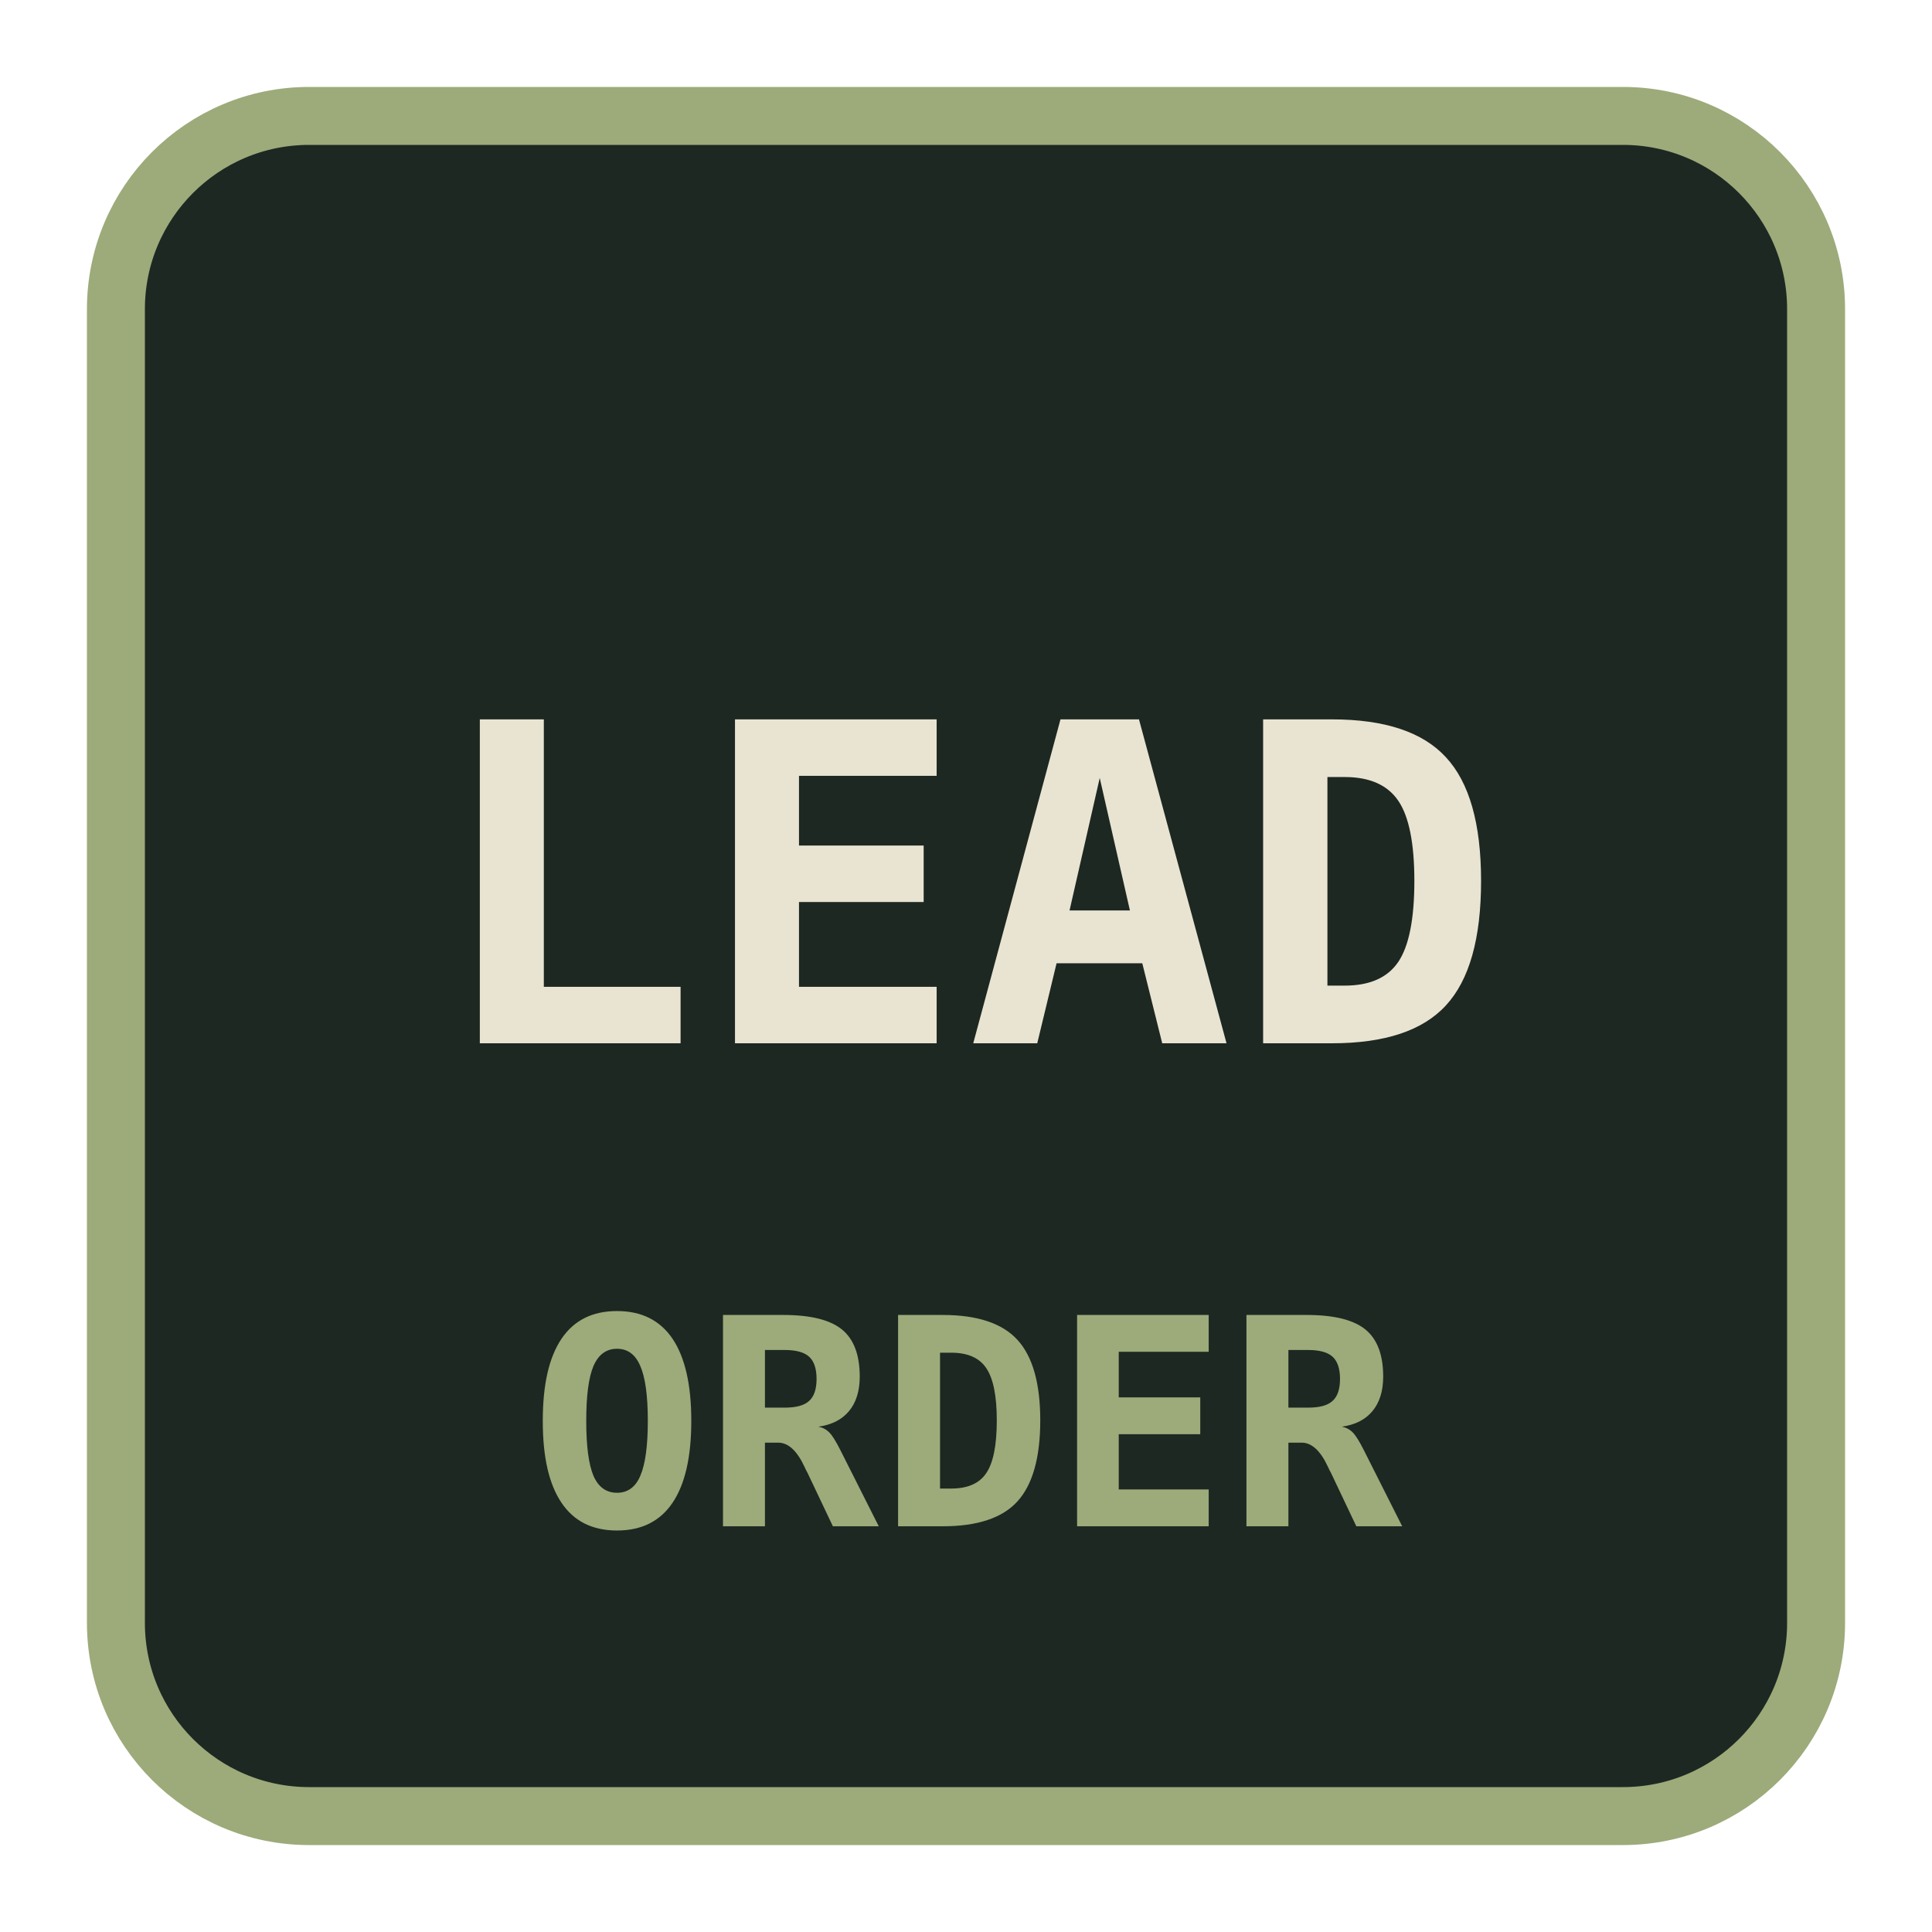
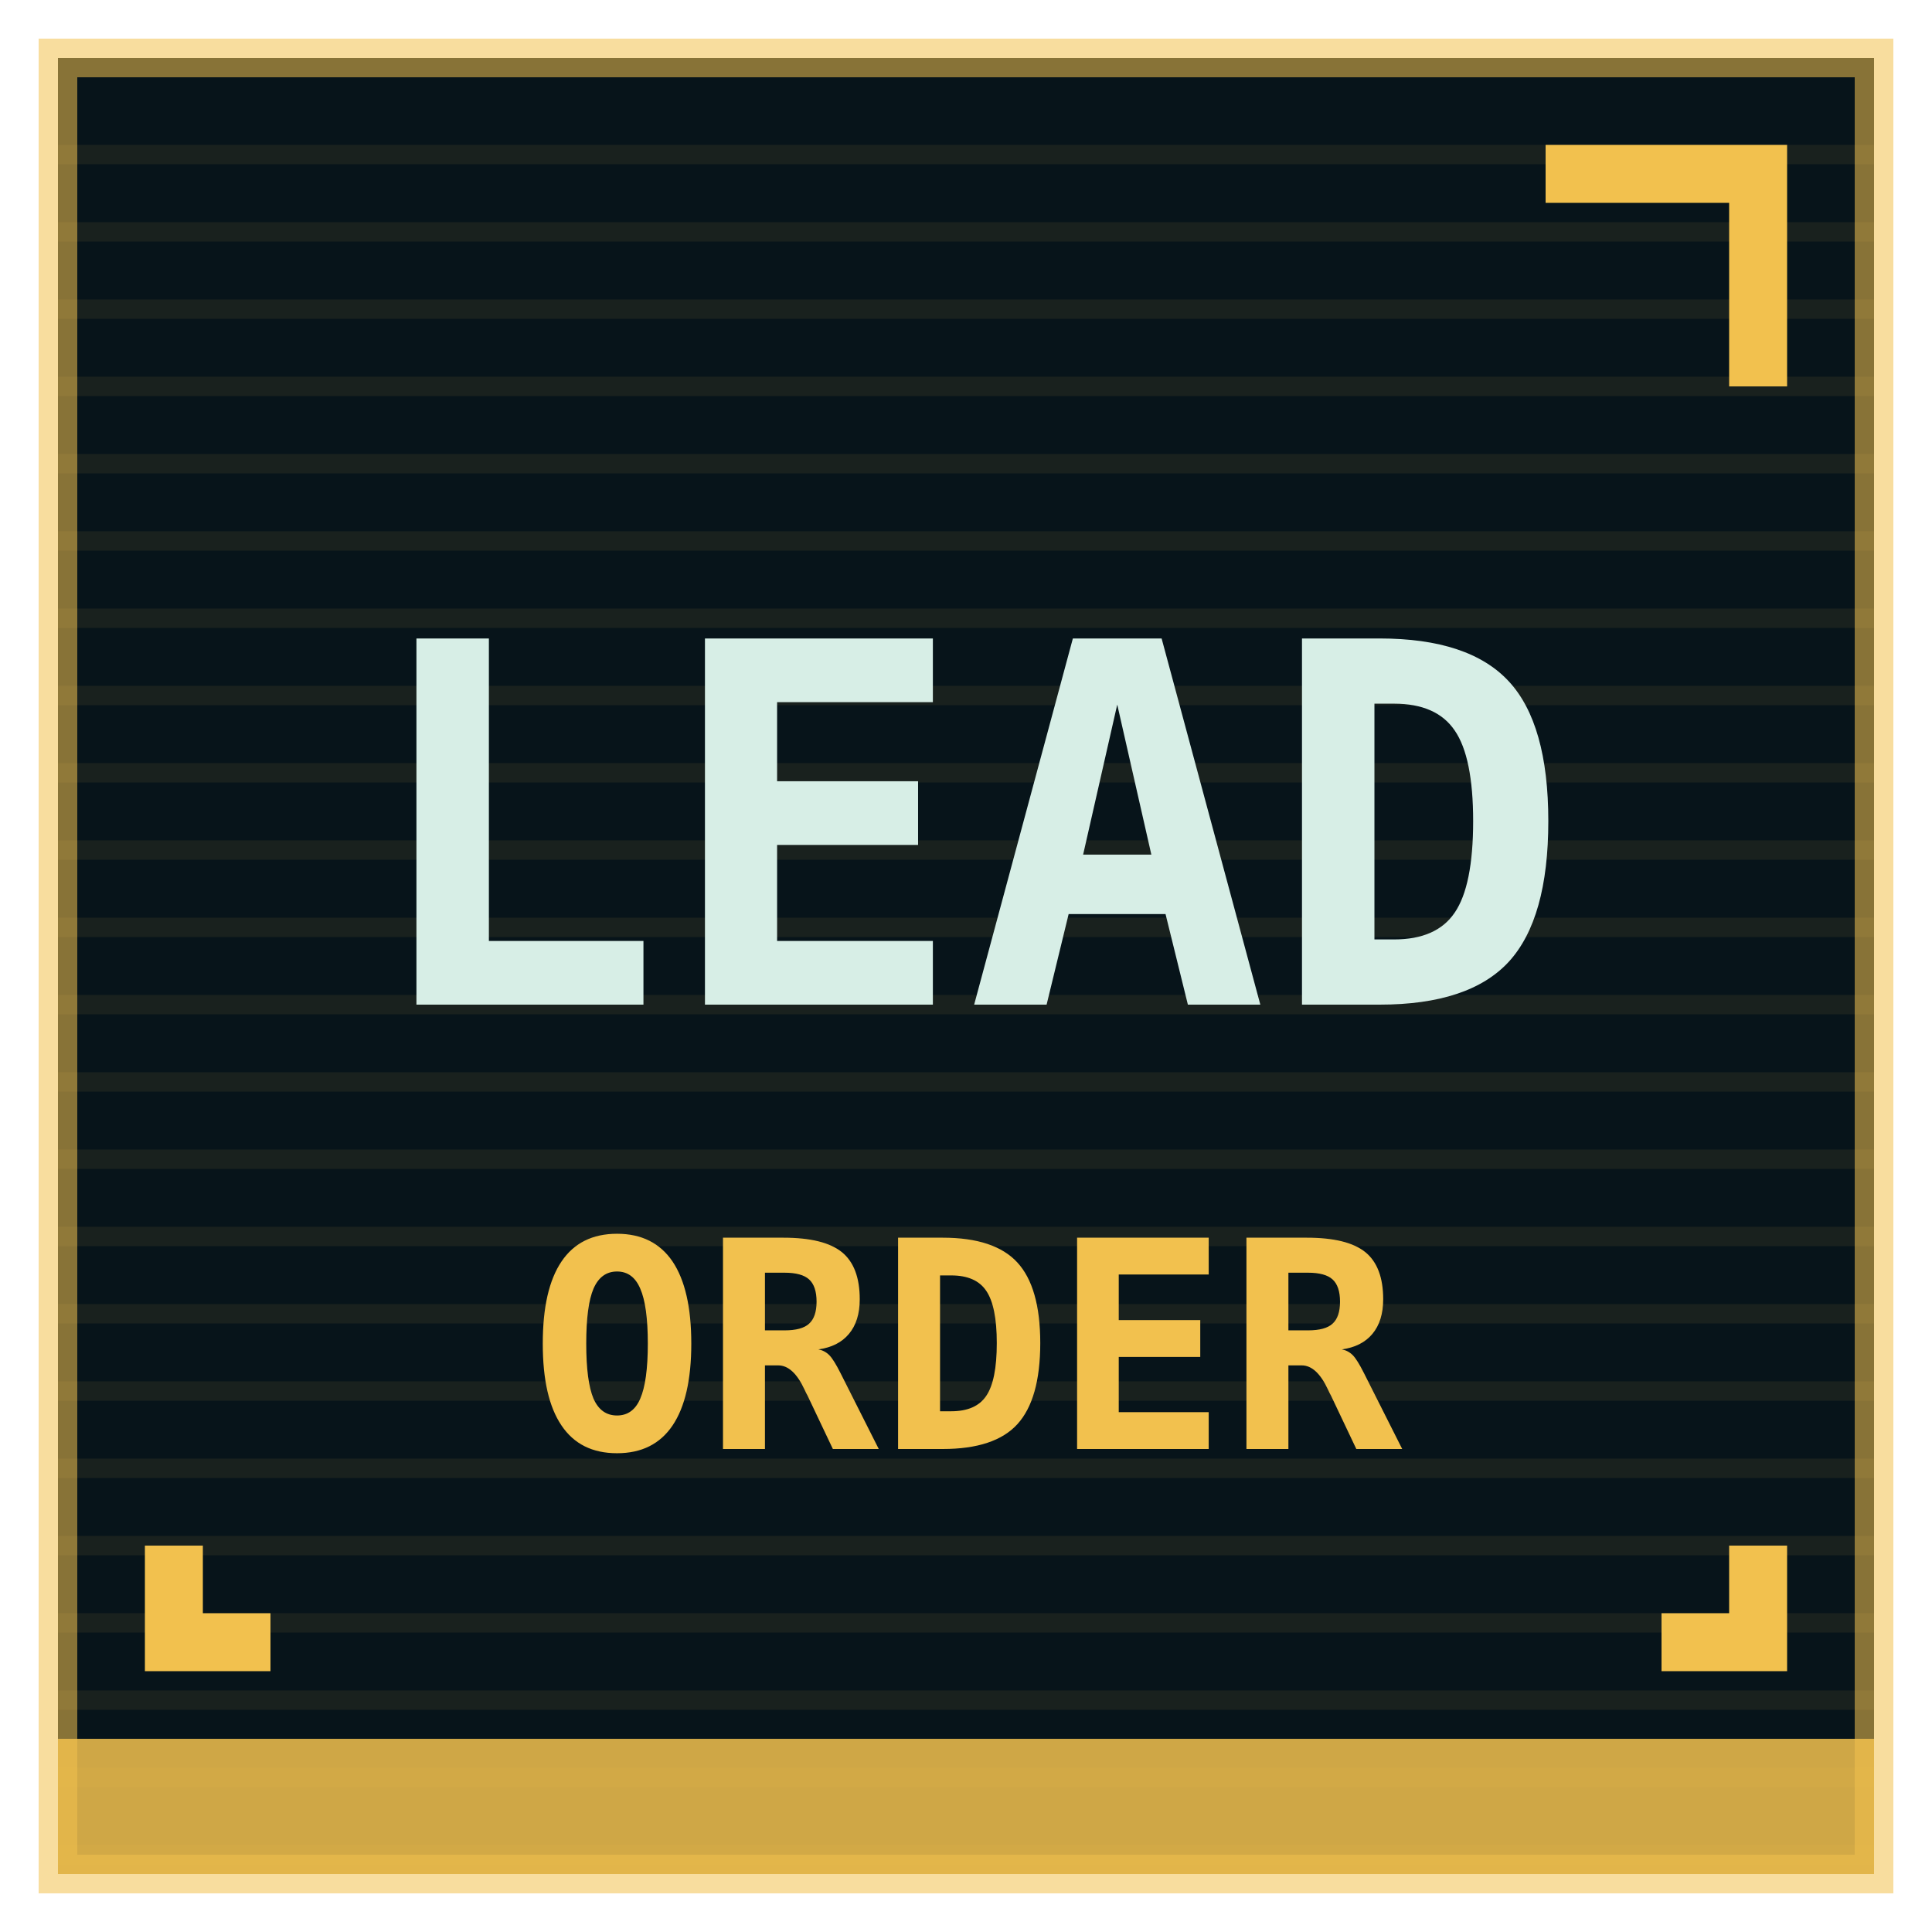
<svg xmlns="http://www.w3.org/2000/svg" viewBox="0 0 100 100" width="100" height="100">
-   <rect x="6" y="6" width="88" height="88" rx="10" style="fill:#1E2822;stroke:#9DAA7A;stroke-width:3" />
-   <text x="50" y="54" text-anchor="middle" style="font:bold 23px 'DejaVu Sans Mono',Consolas,monospace;fill:#E9E4D2">LEAD</text>
-   <text x="50" y="79" text-anchor="middle" style="font:bold 15px 'DejaVu Sans Mono',Consolas,monospace;fill:#9DAA7A">ORDER</text>
+   <rect x="3" y="3" width="94" height="94" fill="#07141a" stroke="#f2c14e" stroke-opacity=".55" stroke-width="2" />
+   <g stroke="#f2c14e" stroke-opacity=".08">
+     <path d="M3 8 H97" />
+     <path d="M3 12 H97" />
+     <path d="M3 16 H97" />
+     <path d="M3 20 H97" />
+     <path d="M3 24 H97" />
+     <path d="M3 28 H97" />
+     <path d="M3 32 H97" />
+     <path d="M3 36 H97" />
+     <path d="M3 40 H97" />
+     <path d="M3 44 H97" />
+     <path d="M3 48 H97" />
+     <path d="M3 52 H97" />
+     <path d="M3 56 H97" />
+     <path d="M3 60 H97" />
+     <path d="M3 64 H97" />
+     <path d="M3 68 H97" />
+     <path d="M3 72 H97" />
+     <path d="M3 76 H97" />
+     <path d="M3 80 H97" />
+     <path d="M3 84 H97" />
+     <path d="M3 88 H97" />
+     <path d="M3 92 H97" />
+     <path d="M3 96 H97" />
+   </g>
+   <rect x="3" y="90" width="94" height="7" fill="#f2c14e" fill-opacity=".85" />
+   <path d="M80 9 H91 V20 M9 80 V85 H14 M91 80 V85 H86" fill="none" stroke="#f2c14e" stroke-width="3" />
+   <text x="50" y="52" text-anchor="middle" style="font-family:'JetBrains Mono','DejaVu Sans Mono',Consolas,monospace;font-weight:bold;font-size:26px;fill:#d7eee6">LEAD</text>
+   <text x="50" y="75" text-anchor="middle" style="font-family:'JetBrains Mono','DejaVu Sans Mono',Consolas,monospace;font-weight:bold;font-size:15px;fill:#f2c14e">ORDER</text>
</svg>
